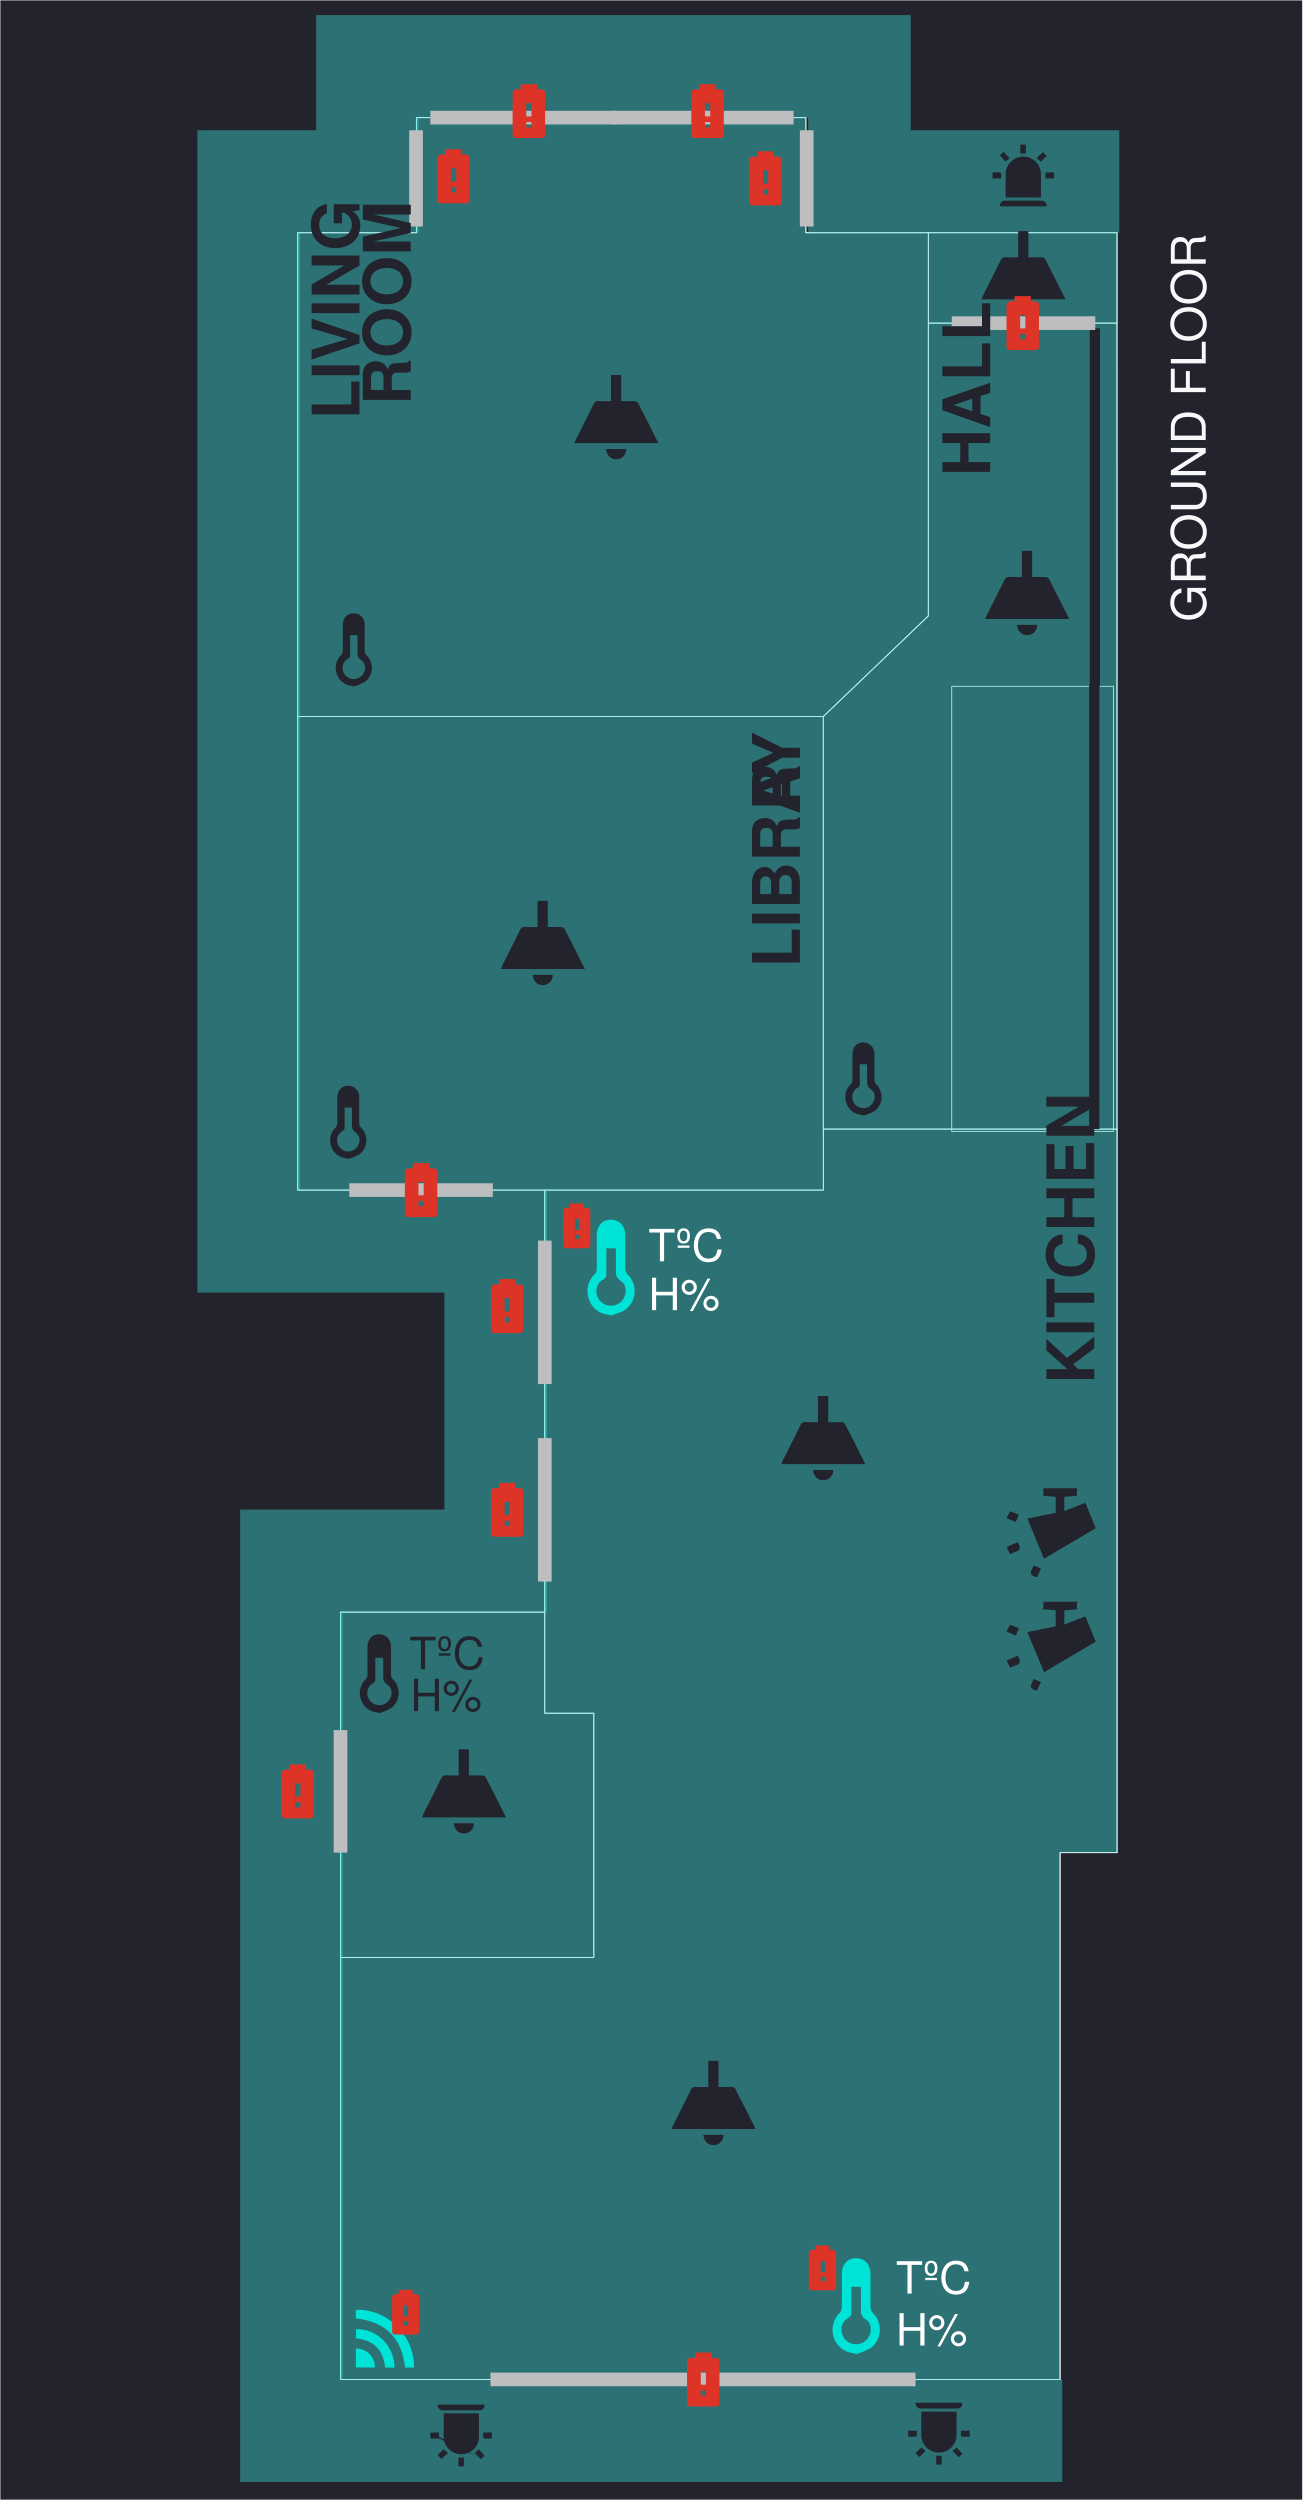
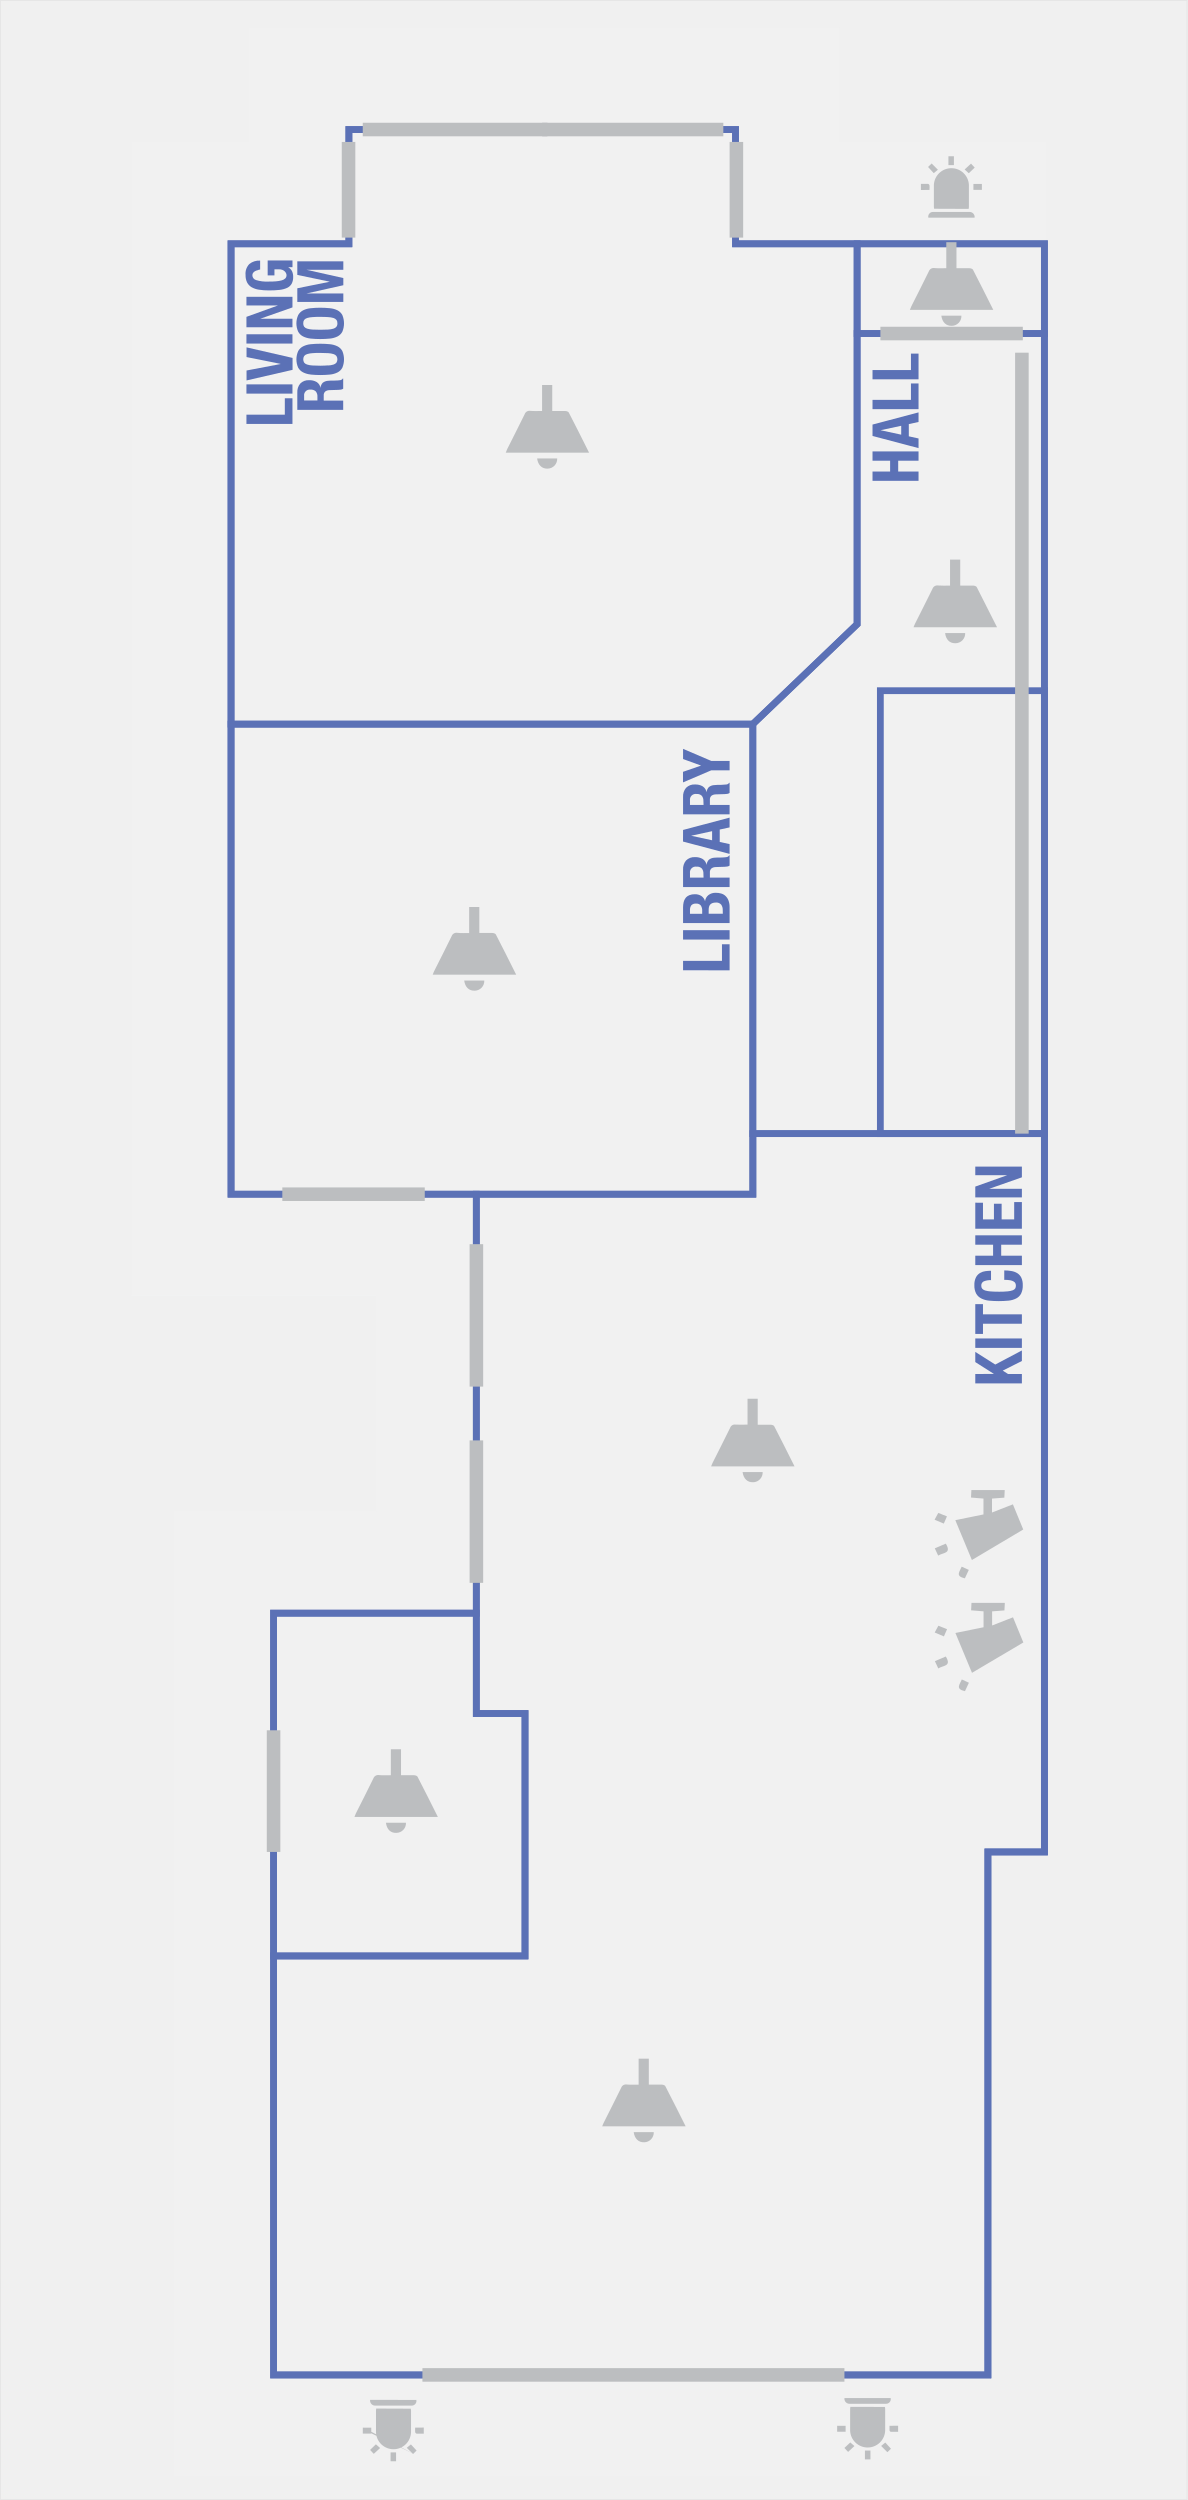
- <svg xmlns="http://www.w3.org/2000/svg" viewBox="0 0 381.25 731.77">
+ <svg xmlns="http://www.w3.org/2000/svg" viewBox="0 0 350.11 737.12">
  <defs>
-     <style>.cls-1,.cls-11,.cls-9{fill:#22232d;}.cls-10,.cls-2,.cls-3,.cls-7{fill:none;stroke-miterlimit:10;}.cls-2,.cls-7{stroke:#22232d;}.cls-2,.cls-3{stroke-width:0.25px;}.cls-2{opacity:0.06;}.cls-3{stroke:#f7f8fa;}.cls-13,.cls-4{fill:#f7f8fa;}.cls-4{opacity:0.14;}.cls-5,.cls-6{fill:#00e4d7;}.cls-5{opacity:0.3;}.cls-7{stroke-width:3px;}.cls-8,.cls-9{font-size:13px;}.cls-8{fill:#fff;}.cls-13,.cls-8,.cls-9{font-family:Helvetica;}.cls-10{stroke:#bcbec0;stroke-width:4px;}.cls-11{font-size:19.24px;font-family:HelveticaNeue-CondensedBold, Helvetica Neue;font-weight:700;}.cls-12{letter-spacing:-0.02em;}.cls-13{font-size:14px;}.cls-14{fill:#de3428;}</style>
+     <style>
+       .cls-1, .cls-2, .cls-6 {
+         fill: none;
+       }
+ 
+       .cls-1 {
+         stroke: #22232d;
+         stroke-width: 0.25px;
+         opacity: 0.06;
+       }
+ 
+       .cls-1, .cls-2, .cls-3, .cls-6 {
+         stroke-miterlimit: 10;
+       }
+ 
+       .cls-2, .cls-3 {
+         stroke: #5b71b6;
+         stroke-width: 2px;
+       }
+ 
+       .cls-3, .cls-4 {
+         fill: #f7f8fa;
+         opacity: 0.14;
+       }
+ 
+       .cls-5 {
+         fill: #bcbec0;
+       }
+ 
+       .cls-6 {
+         stroke: #bcbec0;
+         stroke-width: 4px;
+       }
+ 
+       .cls-7 {
+         fill: #5b71b6;
+       }
+     </style>
  </defs>
  <g id="Background">
-     <rect class="cls-1" x="0.13" y="0.13" width="381" height="731.52" />
-     <rect class="cls-2" x="0.13" y="0.13" width="381" height="731.52" />
+     <rect class="cls-1" x="0.13" y="0.13" width="349.86" height="736.87" />
  </g>
  <g id="house-outline">
-     <path id="house_border" class="cls-3" d="M99.54,696.36V471.75h59.78V348.22H87V68h34.75V34.3h114V68h91.06V542.15H310.16V696.36Z" transform="translate(0.13 0.13)" />
-     <path id="house_fill" class="cls-4" d="M99.54,696.36V471.75h59.78V348.22H87V68h34.75V34.3h114V68h91.06V542.15H310.16V696.36Z" transform="translate(0.13 0.13)" />
-     <polygon id="outdoor_border" class="cls-4" points="266.56 38.12 266.56 4.42 92.56 4.42 92.56 38.12 57.8 38.12 57.8 378.34 130.09 378.34 130.09 441.88 70.31 441.88 70.31 726.48 310.93 726.48 310.93 696.48 100.31 696.48 100.31 471.88 160.09 471.88 160.09 348.34 87.8 348.34 87.8 68.12 122.56 68.12 122.56 34.42 236.56 34.42 236.56 68.12 327.62 68.12 327.62 68.12 327.62 38.12 266.56 38.12" />
-     <path id="library_border" class="cls-3" d="M87,209.62H240.86v138.6H87Z" transform="translate(0.13 0.13)" />
-     <path id="hallway_border" class="cls-3" d="M326.84,330.36h-86V209.62l30.76-29.46V94.45h55.22Z" transform="translate(0.13 0.13)" />
-     <path id="kitchen_border" class="cls-3" d="M159.32,501.34V348.22h81.54V330.36h86V542.15H310.16V696.36H99.54V572.82h74.14V501.34Z" transform="translate(0.13 0.13)" />
-     <path id="downstairs_bathroom_border" class="cls-3" d="M99.54,471.75h59.78v29.59h14.36v71.48H99.54Z" transform="translate(0.13 0.13)" />
-     <path id="living_room_border" class="cls-3" d="M217,209.62H87V68h34.75V34.3h114V68h35.84V180.16l-30.76,29.46H217" transform="translate(0.13 0.13)" />
-     <rect id="front_door_border" class="cls-3" x="271.74" y="68.12" width="55.22" height="26.46" />
-     <rect id="stair_border" class="cls-3" x="278.58" y="200.89" width="47.32" height="130.28" />
-   </g>
-   <g id="motion_fill">
-     <path id="binary_sensor.living_room_motion_fill" class="cls-5" d="M217,209.62H87V68h34.75V34.3h114V68h35.84V180.16l-30.76,29.46H217" transform="translate(0.13 0.13)" />
-     <path id="binary_sensor.library_motion_fill" class="cls-5" d="M87,209.62H240.86v138.6H87Z" transform="translate(0.13 0.13)" />
-     <path id="binary_sensor.hallway_motion_fill" class="cls-5" d="M326.84,330.36h-86V209.62l30.76-29.46V94.45h55.22Z" transform="translate(0.13 0.13)" />
-     <path id="binary_sensor.kitchen_motion_fill" class="cls-5" d="M159.32,501.34V348.22h81.54V330.36h86V542.15H310.16V696.36H99.54V572.82h74.14V501.34Z" transform="translate(0.13 0.13)" />
-     <path id="binary_sensor.downstairs_bathroom_motion_fill" class="cls-5" d="M99.54,471.75h59.78v29.59h14.36v71.48H99.54Z" transform="translate(0.13 0.13)" />
-     <polyline id="binary_sensor.outdoor_back_motion_fill" class="cls-5" points="70.31 726.48 310.93 726.48 310.93 696.48 100.31 696.48 70.31 726.48" />
-     <polyline id="binary_sensor.outdoor_side_motion_fill" class="cls-5" points="57.8 38.12 57.8 38.12 57.8 38.12 57.8 38.12 57.8 378.34 130.09 378.34 130.09 441.88 70.31 441.88 70.31 726.48 70.31 726.48 100.31 696.48 100.31 696.48 100.31 471.88 160.09 471.88 160.09 348.34 87.8 348.34 87.8 68.12 57.8 38.12" />
-     <path id="binary_sensor.outdoor_front_motion_fill" class="cls-5" d="M326.84,94.45H271.62V68h55.22ZM87.68,68h34.75V34.3h114V68h91.06V38H266.43V4.3h-174V38H57.68Z" transform="translate(0.13 0.13)" />
+     <path id="house_border" class="cls-2" d="M99.54,735.83V511.22h59.78V387.69H87V107.46h34.75V73.77h114v33.69h91.06V581.62H310.16V735.83Z" transform="translate(-18.88 -35.58)" />
+     <path id="house_fill" class="cls-3" d="M99.54,735.83V511.22h59.78V387.69H87V107.46h34.75V73.77h114v33.69h91.06V581.62H310.16V735.83Z" transform="translate(-18.88 -35.58)" />
+     <polygon id="outdoor_border" class="cls-4" points="247.55 41.88 247.55 8.19 73.55 8.19 73.55 41.88 38.79 41.88 38.79 382.1 111.08 382.1 111.08 445.64 51.3 445.64 51.3 730.25 291.92 730.25 291.92 700.24 81.3 700.24 81.3 475.64 141.08 475.64 141.08 352.1 68.79 352.1 68.79 71.88 103.55 71.88 103.55 38.19 217.55 38.19 217.55 71.88 308.61 71.88 308.61 71.88 308.61 41.88 247.55 41.88" />
+     <path id="library_border" class="cls-2" d="M87,249.09H240.86v138.6H87Z" transform="translate(-18.88 -35.58)" />
+     <path id="hallway_border" class="cls-2" d="M326.84,369.83h-86V249.09l30.76-29.46V133.92h55.22Z" transform="translate(-18.88 -35.58)" />
+     <path id="kitchen_border" class="cls-2" d="M159.32,540.81V387.69h81.54V369.83h86V581.62H310.16V735.83H99.54V612.29h74.14V540.81Z" transform="translate(-18.88 -35.58)" />
+     <path id="downstairs_bathroom_border" class="cls-2" d="M99.54,511.22h59.78v29.59h14.36v71.48H99.54Z" transform="translate(-18.88 -35.58)" />
+     <path id="living_room_border" class="cls-2" d="M217,249.09H87V107.46h34.75V73.77h114v33.69h35.84V219.63l-30.76,29.46H217" transform="translate(-18.88 -35.58)" />
+     <rect id="front_door_border" class="cls-2" x="252.73" y="71.88" width="55.22" height="26.46" />
+     <rect id="stair_border" class="cls-2" x="259.57" y="203.65" width="48.39" height="130.6" />
  </g>
  <g id="icons">
-     <path id="light.shelly_shsw_1_c4ef56" class="cls-1" d="M269.61,705.76a4.51,4.51,0,0,0-.07.53c0,2.17,0,4.35,0,6.52a5.17,5.17,0,0,0,10.33,0c0-2.18,0-4.35,0-6.53a3,3,0,0,0-.07-.49Zm-1.75-2.59a1.49,1.49,0,0,0,1.49,1.69c2,0,4.1,0,6.15,0,1.53,0,3.06,0,4.59,0a1.39,1.39,0,0,0,1.41-1.69Zm13.29,8.18a12,12,0,0,0,0,1.36c0,.16.25.42.4.42.7,0,1.41,0,2.14,0v-1.8Zm-12.94,1.76v-1.75h-2.5v1.75Zm13.37,5-1.67-1.82-1.23,1,1.85,1.85Zm-12-1.85-1.73,1.62,1.09,1.17,1.87-1.73Zm5.95,5V718.7H273.9v2.61Zm-145.72-15a3.21,3.21,0,0,0-.07.53c0,2.18,0,4.35,0,6.53a5.17,5.17,0,0,0,10.33,0c0-2.17,0-4.35,0-6.52a3.16,3.16,0,0,0-.07-.5ZM128,703.71a1.49,1.49,0,0,0,1.48,1.69c2.06,0,4.11,0,6.16,0,1.53,0,3.06,0,4.58,0a1.39,1.39,0,0,0,1.42-1.68Zm13.29,8.18a9.92,9.92,0,0,0,0,1.35.6.6,0,0,0,.4.43c.7,0,1.41,0,2.14,0v-1.8Zm-12.94,1.76V711.9h-2.5v1.75Zm13.36,5-1.67-1.81-1.22,1,1.85,1.84Zm-12-1.84L128,718.46l1.08,1.17L131,717.9Zm5.95,5v-2.61h-1.62v2.61Zm-9.8-10,2.5,1.75,12.32,6" transform="translate(0.13 0.13)" />
-     <path id="light.shelly_shsw_1_b8eff2" class="cls-1" d="M304.49,57.7a4.51,4.51,0,0,0,.07-.53c0-2.18,0-4.35,0-6.53a5.17,5.17,0,0,0-10.33,0c0,2.17,0,4.35,0,6.52a5,5,0,0,0,.07.5Zm1.75,2.59a1.49,1.49,0,0,0-1.49-1.69c-2.05,0-4.1,0-6.16,0-1.53,0-3,0-4.58,0a1.38,1.38,0,0,0-1.41,1.69Zm-13.3-8.19a9.92,9.92,0,0,0,0-1.35.63.63,0,0,0-.39-.43c-.71,0-1.42,0-2.14,0v1.8Zm12.95-1.76V52.1h2.5V50.34Zm-13.37-5,1.67,1.82,1.23-1-1.85-1.85Zm12,1.85,1.73-1.62-1.09-1.18-1.88,1.73Zm-6-5v2.6h1.62v-2.6Z" transform="translate(0.13 0.13)" />
-     <path id="sensor.day_room_motion" class="cls-6" d="M121.06,692.89h-2.61c-.92-8.62-5.68-13.42-14.44-14.41V676C112.2,675.47,121.1,682.51,121.06,692.89Zm-17-11.25v2.67c5.22.54,8,3.43,8.55,8.57h2.74C115.29,685.9,109.42,681.34,104.09,681.64Zm5.57,11.21a5.51,5.51,0,0,0-5.59-5.55v5.55Z" transform="translate(0.13 0.13)" />
-     <path id="light.shelly_shdm_1_f3a24c" class="cls-1" d="M178.71,117.29v-7.66h3v7.66c1.33,0,2.56,0,3.79,0,.37,0,.93.17,1.07.43,2,3.89,4,7.81,6,11.86H168a11.17,11.17,0,0,1,.43-1.06c1.71-3.42,3.46-6.82,5.14-10.27a1.51,1.51,0,0,1,1.68-1C176.33,117.35,177.45,117.29,178.71,117.29Zm1.63,17a2.88,2.88,0,0,0,2.83-3h-5.92C177.51,133.24,178.67,134.35,180.34,134.29Z" transform="translate(0.13 0.13)" />
-     <path id="light.shelly_shdm_1_f3ebd2" class="cls-1" d="M157.21,271.22v-7.66h3v7.66c1.33,0,2.56,0,3.79,0,.37,0,.93.16,1.07.43,2,3.89,4,7.81,6,11.86h-24.6c.15-.37.26-.73.43-1.06,1.72-3.42,3.46-6.83,5.14-10.27a1.51,1.51,0,0,1,1.68-1C154.83,271.28,156,271.22,157.21,271.22Zm1.63,17a2.87,2.87,0,0,0,2.83-3h-5.92C156,287.17,157.17,288.28,158.84,288.21Z" transform="translate(0.13 0.13)" />
-     <path id="light.shelly_shsw_1_c487ec" class="cls-1" d="M299,168.77v-7.66h3v7.66c1.33,0,2.56,0,3.79,0,.37,0,.93.17,1.07.43,2,3.9,3.95,7.82,6,11.86H288.23c.15-.36.27-.72.44-1.05,1.71-3.42,3.46-6.83,5.14-10.27a1.51,1.51,0,0,1,1.68-1C296.59,168.83,297.71,168.77,299,168.77Zm1.63,17a2.87,2.87,0,0,0,2.83-3h-5.92C297.77,184.72,298.93,185.83,300.6,185.77Z" transform="translate(0.13 0.13)" />
-     <path id="light.shelly_shdm_1_f3e93b" class="cls-1" d="M239.29,416.15v-7.66h3v7.66c1.33,0,2.57,0,3.8,0,.37,0,.93.16,1.06.43,2,3.89,4,7.81,6,11.85H228.55c.15-.36.27-.72.44-1.05,1.71-3.42,3.46-6.83,5.14-10.27a1.48,1.48,0,0,1,1.67-1C236.91,416.21,238,416.15,239.29,416.15Zm1.62,17a2.87,2.87,0,0,0,2.84-3h-5.92C238.09,432.09,239.25,433.21,240.91,433.14Z" transform="translate(0.13 0.13)" />
-     <path id="light.shelly_shdm_1_f3e936" class="cls-1" d="M207.18,610.76V603.1h3v7.66c1.34,0,2.57,0,3.8,0,.37,0,.93.16,1.06.43,2,3.89,4,7.81,6,11.86H196.44c.15-.37.27-.73.44-1.06,1.71-3.42,3.46-6.83,5.14-10.27a1.5,1.5,0,0,1,1.67-1C204.8,610.82,205.92,610.76,207.18,610.76Zm1.63,17a2.87,2.87,0,0,0,2.83-3h-5.92C206,626.71,207.14,627.82,208.81,627.75Z" transform="translate(0.13 0.13)" />
-     <path id="light.shelly_shsw_1_ba680b" class="cls-1" d="M134.12,519.55v-7.66h3v7.66c1.33,0,2.56,0,3.79,0,.37,0,.93.16,1.07.43,2,3.89,4,7.81,6,11.86H123.39c.15-.37.27-.73.43-1.06,1.72-3.42,3.47-6.83,5.14-10.27a1.51,1.51,0,0,1,1.68-1C131.74,519.61,132.86,519.55,134.12,519.55Zm1.63,17a2.86,2.86,0,0,0,2.83-3h-5.91C132.92,535.5,134.08,536.61,135.75,536.54Z" transform="translate(0.13 0.13)" />
-     <path id="light.shelly_shsw_1_c4f29c" class="cls-1" d="M297.89,75.19V67.53h3v7.66c1.33,0,2.57,0,3.8,0,.37,0,.93.17,1.06.43,2,3.89,4,7.81,6,11.86H287.15c.15-.37.27-.72.44-1.06,1.71-3.42,3.46-6.82,5.14-10.27a1.5,1.5,0,0,1,1.67-1C295.51,75.25,296.63,75.19,297.89,75.19Zm1.62,17a2.88,2.88,0,0,0,2.84-3h-5.92C296.69,91.14,297.85,92.25,299.51,92.18Z" transform="translate(0.13 0.13)" />
-     <path id="light.kitchen_cupboard_light" class="cls-1" d="M311.4,471.22l3.64-.28.11-2.22h-9.83l-.11,2.19,3.67.3v4.69l-8.3,1.69,4.89,11.75,15.14-8.95L317.56,473l-6.16,2.41Zm-13.65,13.3-3.22,1.37,1,2.15C296.91,487.1,299.56,487.53,297.75,484.52Zm-2.19-9.08-1.09,2,2.72,1.15.93-2.13Zm9,16.81-1.16,2.49c-2.95-.65-1.5-2-.94-3.46M311.4,438l3.64-.27.11-2.23h-9.83l-.11,2.2,3.67.3v4.68l-8.3,1.69,4.89,11.75,15.14-8.95-3.05-7.42-6.16,2.41Zm-13.65,13.3-3.22,1.37,1,2.15C296.91,453.83,299.56,454.27,297.75,451.25Zm-2.19-9.07-1.09,2,2.72,1.15.93-2.13Zm9,16.8-1.16,2.49c-2.95-.64-1.5-2-.94-3.45" transform="translate(0.13 0.13)" />
-     <line id="sensor_stair_led_strip_mid" data-name="sensor,stair_led_strip_mid" class="cls-7" x1="320.48" y1="96.1" x2="320.48" y2="200.89" />
-     <line id="sensor.stair_led_strip_mid" class="cls-7" x1="320.3" y1="200.43" x2="320.3" y2="330.49" />
-   </g>
-   <g id="temp">
-     <path id="sensor.living_room_therm" class="cls-1" d="M103.62,200.77h-.36a3,3,0,0,0-.5-.17,5,5,0,0,1-4.32-3.48,5.18,5.18,0,0,1,1.33-5.56,1.77,1.77,0,0,0,.45-1.06c0-2.53,0-5.06,0-7.59s1.73-3.91,4-3.43a3.23,3.23,0,0,1,2.41,3.43c0,2.5,0,5,0,7.5a1.89,1.89,0,0,0,.51,1.21,5.19,5.19,0,0,1-.36,7.78A14.84,14.84,0,0,1,103.62,200.77Zm-1.26-15c0,2,0,3.86,0,5.74a1.07,1.07,0,0,1-.6,1.14,3.06,3.06,0,0,0-1.5,3.51,3.26,3.26,0,0,0,6.12.61,2.84,2.84,0,0,0-.78-3.7c-1.17-.72-1.11-1.63-1.09-2.69,0-1.28,0-2.57,0-3.85,0-.25,0-.51,0-.76Z" transform="translate(0.13 0.13)" />
-     <path id="sensor.library_therm" class="cls-1" d="M102,339.05h-.36a2.91,2.91,0,0,0-.5-.16,5,5,0,0,1-4.32-3.48,5.18,5.18,0,0,1,1.33-5.56,1.8,1.8,0,0,0,.45-1.07c0-2.53,0-5.06,0-7.59s1.73-3.91,4-3.42a3.23,3.23,0,0,1,2.41,3.42c0,2.5,0,5,0,7.5a1.89,1.89,0,0,0,.51,1.21,5.19,5.19,0,0,1-.36,7.78A13.91,13.91,0,0,1,102,339.05Zm-1.26-15c0,2,0,3.86,0,5.74a1.1,1.1,0,0,1-.6,1.14,3.05,3.05,0,0,0-1.5,3.5,3.26,3.26,0,0,0,6.12.61,2.83,2.83,0,0,0-.78-3.69c-1.18-.73-1.11-1.64-1.09-2.7,0-1.28,0-2.56,0-3.84,0-.26,0-.51,0-.76Z" transform="translate(0.13 0.13)" />
-     <path id="sensor.day_room_therm" class="cls-6" d="M250.74,688.86h-.46a4.2,4.2,0,0,0-.66-.21,6.52,6.52,0,0,1-5.66-4.56,6.83,6.83,0,0,1,1.74-7.29,2.35,2.35,0,0,0,.59-1.39c.05-3.31,0-6.63,0-9.94s2.27-5.12,5.23-4.49c1.9.41,3.13,2.12,3.15,4.49,0,3.27,0,6.55,0,9.82a2.6,2.6,0,0,0,.68,1.59,6.81,6.81,0,0,1-.47,10.19A19,19,0,0,1,250.74,688.86Zm-1.65-19.64c0,2.6,0,5.06,0,7.52a1.44,1.44,0,0,1-.79,1.49,4,4,0,0,0-2,4.59,4.27,4.27,0,0,0,8,.81c.8-1.75.59-3.84-1-4.84s-1.45-2.15-1.43-3.53c0-1.68,0-3.36,0-5,0-.34,0-.67-.06-1Z" transform="translate(0.13 0.13)" />
-     <text id="sensor.day_room_temperature" class="cls-8" transform="translate(262.23 671.35)">TºC</text>
-     <text id="sensor.day_room_humidity" class="cls-8" transform="translate(262.23 686.55)">H%</text>
-     <text id="sensor.downstairs_bathroom_temperature" class="cls-9" transform="translate(119.82 488.56)">TºC</text>
-     <text id="sensor.downstairs_bathroom_humidity" class="cls-9" transform="translate(120.11 500.87)">H%</text>
-     <path id="sensor.downstairs_bathroom_therm" class="cls-1" d="M111.1,501.26h-.39a2.72,2.72,0,0,0-.53-.17,5.34,5.34,0,0,1-4.65-3.75,5.57,5.57,0,0,1,1.42-6,1.92,1.92,0,0,0,.49-1.15c0-2.72,0-5.44,0-8.16s1.86-4.21,4.29-3.69c1.56.33,2.57,1.74,2.59,3.69,0,2.69,0,5.38,0,8.07a2.06,2.06,0,0,0,.55,1.3,5.6,5.6,0,0,1-.39,8.37A15.37,15.37,0,0,1,111.1,501.26Zm-1.36-16.13c0,2.14,0,4.16,0,6.17a1.17,1.17,0,0,1-.64,1.23,3.3,3.3,0,0,0-1.62,3.77,3.51,3.51,0,0,0,6.59.66,3,3,0,0,0-.84-4c-1.27-.79-1.2-1.77-1.18-2.9,0-1.38,0-2.76,0-4.14,0-.28,0-.55-.06-.82Z" transform="translate(0.13 0.13)" />
-     <path id="sensor.hallway_therm" class="cls-1" d="M252.79,326.37h-.36a2.91,2.91,0,0,0-.5-.16,5,5,0,0,1-4.32-3.48,5.18,5.18,0,0,1,1.33-5.56,1.8,1.8,0,0,0,.45-1.07c0-2.53,0-5.06,0-7.59s1.73-3.91,4-3.42a3.23,3.23,0,0,1,2.41,3.42c0,2.5,0,5,0,7.5a1.94,1.94,0,0,0,.51,1.21A5.19,5.19,0,0,1,256,325,13.91,13.91,0,0,1,252.79,326.37Zm-1.26-15c0,2,0,3.86,0,5.74a1.08,1.08,0,0,1-.6,1.14,3.05,3.05,0,0,0-1.5,3.5,3.26,3.26,0,0,0,6.12.62,2.84,2.84,0,0,0-.78-3.7c-1.17-.73-1.11-1.64-1.09-2.7,0-1.28,0-2.56,0-3.84,0-.26,0-.51-.05-.76Z" transform="translate(0.13 0.13)" />
-     <path id="sensor.kitchen_therm" class="cls-6" d="M179,384.88h-.47a4.09,4.09,0,0,0-.65-.21,6.49,6.49,0,0,1-5.66-4.56,6.79,6.79,0,0,1,1.73-7.28,2.24,2.24,0,0,0,.59-1.4c.05-3.31,0-6.62,0-9.94s2.26-5.12,5.22-4.48c1.9.4,3.14,2.12,3.15,4.48,0,3.28,0,6.55,0,9.83a2.47,2.47,0,0,0,.68,1.58,6.81,6.81,0,0,1-.48,10.19C182,384,180.4,384.3,179,384.88Zm-1.65-19.63c0,2.6,0,5.06,0,7.51a1.41,1.41,0,0,1-.78,1.49,4,4,0,0,0-2,4.6,4.28,4.28,0,0,0,8,.8c.8-1.75.58-3.84-1-4.84s-1.45-2.15-1.42-3.53c0-1.68,0-3.36,0-5,0-.33,0-.67-.07-1Z" transform="translate(0.13 0.13)" />
-     <text id="sensor.kitchen_temperature" class="cls-8" transform="translate(189.78 369.18)">TºC</text>
-     <text id="sensor.kitchen_humidity" class="cls-8" transform="translate(189.77 383.49)">H%</text>
+     <path id="light.shelly_shsw_1_c4ef56" class="cls-5" d="M269.61,745.23a4.51,4.51,0,0,0-.07.53c0,2.17,0,4.35,0,6.52a5.17,5.17,0,0,0,10.33,0c0-2.18,0-4.35,0-6.53a3,3,0,0,0-.07-.49Zm-1.75-2.59a1.49,1.49,0,0,0,1.49,1.69c2,0,4.1,0,6.15,0,1.53,0,3.06,0,4.59,0a1.39,1.39,0,0,0,1.41-1.69Zm13.29,8.18a12,12,0,0,0,0,1.36c0,.16.25.42.4.42.7,0,1.41,0,2.14,0v-1.8Zm-12.94,1.76v-1.75h-2.5v1.75Zm13.37,5-1.67-1.82-1.23,1,1.85,1.85Zm-12-1.85-1.73,1.62,1.09,1.17,1.87-1.73Zm5.95,5v-2.61H273.9v2.61Zm-145.72-15a3.21,3.21,0,0,0-.07.53c0,2.18,0,4.35,0,6.53a5.17,5.17,0,0,0,10.33,0c0-2.17,0-4.35,0-6.52a3.16,3.16,0,0,0-.07-.5ZM128,743.18a1.49,1.49,0,0,0,1.48,1.69c2.06,0,4.11,0,6.16,0,1.53,0,3.06,0,4.58,0a1.39,1.39,0,0,0,1.42-1.68Zm13.29,8.18a9.92,9.92,0,0,0,0,1.35.6.6,0,0,0,.4.43c.7,0,1.41,0,2.14,0v-1.8Zm-12.94,1.76v-1.75h-2.5v1.75Zm13.36,5-1.67-1.81-1.22,1,1.85,1.84Zm-12-1.84L128,757.93l1.08,1.17,1.88-1.73Zm5.95,5v-2.61h-1.62v2.61Zm-9.8-10,2.5,1.75,12.32,6" transform="translate(-18.88 -35.58)" />
+     <path id="light.shelly_shsw_1_b8eff2" class="cls-5" d="M304.49,97.17a4.51,4.51,0,0,0,.07-.53c0-2.18,0-4.35,0-6.53a5.17,5.17,0,0,0-10.33,0c0,2.17,0,4.35,0,6.52a5,5,0,0,0,.07.5Zm1.75,2.59a1.49,1.49,0,0,0-1.49-1.69c-2.05,0-4.1,0-6.16,0-1.53,0-3,0-4.58,0a1.38,1.38,0,0,0-1.41,1.69Zm-13.3-8.18a10,10,0,0,0,0-1.36.63.63,0,0,0-.39-.43c-.71,0-1.42,0-2.14,0v1.81Zm12.95-1.77v1.76h2.5V89.81Zm-13.37-5,1.67,1.82,1.23-1-1.85-1.85Zm12,1.85L306.27,85l-1.09-1.18-1.88,1.73Zm-6-5v2.6h1.62v-2.6Z" transform="translate(-18.88 -35.58)" />
+     <path id="light.shelly_shdm_1_f3a24c" class="cls-5" d="M178.71,156.76V149.1h3v7.66c1.33,0,2.56,0,3.79,0,.37,0,.93.17,1.07.43,2,3.89,4,7.81,6,11.86H168a11.17,11.17,0,0,1,.43-1.06c1.71-3.42,3.46-6.82,5.14-10.27a1.51,1.51,0,0,1,1.68-1C176.33,156.82,177.45,156.76,178.71,156.76Zm1.63,17a2.88,2.88,0,0,0,2.83-3h-5.92C177.51,172.71,178.67,173.82,180.34,173.76Z" transform="translate(-18.88 -35.58)" />
+     <path id="light.shelly_shdm_1_f3ebd2" class="cls-5" d="M157.21,310.69V303h3v7.66c1.33,0,2.56,0,3.79,0,.37,0,.93.16,1.07.43,2,3.89,4,7.81,6,11.86h-24.6c.15-.37.26-.73.43-1.06,1.72-3.42,3.46-6.83,5.14-10.27a1.51,1.51,0,0,1,1.68-1C154.83,310.75,156,310.69,157.21,310.69Zm1.63,17a2.87,2.87,0,0,0,2.83-3h-5.92C156,326.64,157.17,327.75,158.84,327.68Z" transform="translate(-18.88 -35.58)" />
+     <path id="light.shelly_shsw_1_c487ec" class="cls-5" d="M299,208.24v-7.66h3v7.66c1.33,0,2.56,0,3.79,0,.37,0,.93.17,1.07.43,2,3.9,3.95,7.82,6,11.86H288.23c.15-.36.27-.72.44-1.05,1.71-3.42,3.46-6.83,5.14-10.27a1.51,1.51,0,0,1,1.68-1C296.59,208.3,297.71,208.24,299,208.24Zm1.63,17a2.87,2.87,0,0,0,2.83-3h-5.92C297.77,224.19,298.93,225.3,300.6,225.24Z" transform="translate(-18.88 -35.58)" />
+     <path id="light.shelly_shdm_1_f3e93b" class="cls-5" d="M239.29,455.62V448h3v7.66c1.33,0,2.57,0,3.8,0,.37,0,.93.16,1.06.43,2,3.89,4,7.81,6,11.85H228.55c.15-.36.27-.72.44-1.05,1.71-3.42,3.46-6.83,5.14-10.27a1.48,1.48,0,0,1,1.67-1C236.91,455.68,238,455.62,239.29,455.62Zm1.62,17a2.87,2.87,0,0,0,2.84-3h-5.92C238.09,471.56,239.25,472.68,240.91,472.61Z" transform="translate(-18.88 -35.58)" />
+     <path id="light.shelly_shdm_1_f3e936" class="cls-5" d="M207.18,650.23v-7.66h3v7.66c1.34,0,2.57,0,3.8,0,.37,0,.93.16,1.06.43,2,3.89,4,7.81,6,11.86H196.44c.15-.37.27-.73.44-1.06,1.71-3.42,3.46-6.83,5.14-10.27a1.5,1.5,0,0,1,1.67-1C204.8,650.29,205.92,650.23,207.18,650.23Zm1.63,17a2.87,2.87,0,0,0,2.83-3h-5.92C206,666.18,207.14,667.29,208.81,667.22Z" transform="translate(-18.88 -35.58)" />
+     <path id="light.shelly_shsw_1_ba680b" class="cls-5" d="M134.12,559v-7.66h3V559c1.33,0,2.56,0,3.79,0,.37,0,.93.16,1.07.43,2,3.89,4,7.81,6,11.86H123.39c.15-.37.27-.73.43-1.06,1.72-3.42,3.47-6.83,5.14-10.27a1.51,1.51,0,0,1,1.68-1C131.74,559.08,132.86,559,134.12,559Zm1.63,17a2.86,2.86,0,0,0,2.83-3h-5.91C132.92,575,134.08,576.08,135.75,576Z" transform="translate(-18.88 -35.58)" />
+     <path id="light.shelly_shsw_1_c4f29c" class="cls-5" d="M297.89,114.66V107h3v7.66c1.33,0,2.57,0,3.8,0,.37,0,.93.17,1.06.43,2,3.89,4,7.81,6,11.86H287.15c.15-.37.27-.72.44-1.06,1.71-3.42,3.46-6.82,5.14-10.27a1.5,1.5,0,0,1,1.67-1C295.51,114.72,296.63,114.66,297.89,114.66Zm1.62,17a2.88,2.88,0,0,0,2.84-3h-5.92C296.69,130.61,297.85,131.72,299.51,131.65Z" transform="translate(-18.88 -35.58)" />
+     <path id="light.kitchen_cupboard_light" class="cls-5" d="M311.4,510.69l3.64-.28.11-2.22h-9.83l-.11,2.19,3.67.3v4.69l-8.3,1.69,4.89,11.75,15.14-8.95-3.05-7.42-6.16,2.41ZM297.75,524l-3.22,1.37,1,2.15C296.91,526.57,299.56,527,297.75,524Zm-2.19-9.08-1.09,2,2.72,1.15.93-2.13Zm9,16.81-1.16,2.49c-2.95-.65-1.5-2-.94-3.46m8.91-53.33,3.64-.27.11-2.23h-9.83l-.11,2.2,3.67.3v4.68l-8.3,1.69,4.89,11.75,15.14-9-3.05-7.42-6.16,2.41Zm-13.65,13.3-3.22,1.37,1,2.15C296.91,493.3,299.56,493.74,297.75,490.72Zm-2.19-9.07-1.09,2,2.72,1.15.93-2.13Zm9,16.8-1.16,2.49c-2.95-.64-1.5-2-.94-3.45" transform="translate(-18.88 -35.58)" />
+     <line id="light.wled_light" class="cls-6" x1="301.3" y1="103.99" x2="301.3" y2="334.25" />
  </g>
  <g id="openings">
-     <path id="binary_sensor.living_room_window_2" class="cls-10" d="M125.84,34.3h54.44" transform="translate(0.13 0.13)" />
-     <path id="binary_sensor.living_room_window_3" class="cls-10" d="M178.73,34.3h53.42" transform="translate(0.13 0.13)" />
-     <path id="binary_sensor.living_room_window_1" class="cls-10" d="M121.65,66.17V38" transform="translate(0.13 0.13)" />
-     <path id="binary_sensor.living_room_window_4" class="cls-10" d="M236,66.17V38" transform="translate(0.13 0.13)" />
-     <path id="binary_sensor.library_door_1" class="cls-10" d="M144.12,348.22h-42" transform="translate(0.13 0.13)" />
-     <path id="binary_sensor.kitchen_window_1" class="cls-10" d="M159.34,363v42" transform="translate(0.13 0.13)" />
-     <path id="binary_sensor.kitchen_window_2" class="cls-10" d="M159.34,420.81v42" transform="translate(0.13 0.13)" />
-     <path id="binary_sensor.downstairs_bathroom_window_1" class="cls-10" d="M99.54,506.28v35.87" transform="translate(0.13 0.13)" />
-     <line id="binary_sensor.kitchen_door_1" class="cls-10" x1="143.56" y1="696.48" x2="267.98" y2="696.48" />
-     <path id="binary_sensor.hallway_door_1" class="cls-10" d="M278.46,94.45h42" transform="translate(0.13 0.13)" />
+     <path id="binary_sensor.living_room_window_2" class="cls-6" d="M125.84,73.77h54.44" transform="translate(-18.88 -35.58)" />
+     <path id="binary_sensor.living_room_window_3" class="cls-6" d="M178.73,73.77h53.42" transform="translate(-18.88 -35.58)" />
+     <path id="binary_sensor.living_room_window_1" class="cls-6" d="M121.65,105.64V77.43" transform="translate(-18.88 -35.58)" />
+     <path id="binary_sensor.living_room_window_4" class="cls-6" d="M236,105.64V77.43" transform="translate(-18.88 -35.58)" />
+     <path id="binary_sensor.library_door_1" class="cls-6" d="M144.12,387.69h-42" transform="translate(-18.88 -35.58)" />
+     <path id="binary_sensor.kitchen_window_1" class="cls-6" d="M159.34,402.42v42" transform="translate(-18.88 -35.58)" />
+     <path id="binary_sensor.kitchen_window_2" class="cls-6" d="M159.34,460.28v42" transform="translate(-18.88 -35.58)" />
+     <path id="binary_sensor.downstairs_bathroom_window_1" class="cls-6" d="M99.54,545.75v35.87" transform="translate(-18.88 -35.58)" />
+     <line id="binary_sensor.kitchen_door_1" class="cls-6" x1="124.55" y1="700.24" x2="248.98" y2="700.24" />
+     <path id="binary_sensor.hallway_door_1" class="cls-6" d="M278.46,133.92h42" transform="translate(-18.88 -35.58)" />
  </g>
  <g id="text">
-     <text class="cls-11" transform="translate(320.3 405.07) rotate(-90)">KITCHEN</text>
-     <text class="cls-11" transform="translate(234.14 283.27) rotate(-90)">LIBRA<tspan class="cls-12" x="45.97" y="0">R</tspan>
-       <tspan x="56.32" y="0">Y</tspan>
-     </text>
-     <text class="cls-11" transform="translate(105.23 122.81) rotate(-90)">LIVING<tspan x="4.23" y="15">ROOM</tspan>
-     </text>
-     <text class="cls-11" transform="translate(289.84 139.44) rotate(-90)">HALL</text>
-     <text class="cls-13" transform="translate(352.92 181.99) rotate(-90)">GROUND FLOOR</text>
-   </g>
-   <g id="sensor_battery_warnings">
-     <path id="binary_sensor.living_room_window_4_battery" class="cls-14" d="M226.34,44.16v1.53h1.13c.81,0,1.24.41,1.24,1.21,0,4,0,7.93,0,11.9A1,1,0,0,1,227.56,60q-3.6,0-7.2,0a1,1,0,0,1-1.15-1.15c0-4,0-7.93,0-11.9,0-.8.43-1.19,1.25-1.21h1.1V44.16Zm-1.61,5.54H223.2v3.89h1.53Zm0,7.09V55.25h-1.5v1.54Z" transform="translate(0.13 0.13)" />
-     <path id="binary_sensor.living_room_window_1_battery" class="cls-14" d="M135,43.57v1.52c.4,0,.76,0,1.13,0a1.12,1.12,0,0,1,1.25,1.22c0,4,0,7.93,0,11.89a1,1,0,0,1-1.15,1.16q-3.6,0-7.2,0a1,1,0,0,1-1.15-1.16q0-6,0-11.89c0-.8.43-1.2,1.25-1.22.35,0,.7,0,1.1,0V43.57Zm-1.6,5.54h-1.54V53h1.54Zm0,7.09V54.66h-1.5V56.2Z" transform="translate(0.13 0.13)" />
-     <path id="binary_sensor.living_room_window_2_battery" class="cls-14" d="M157.05,24.51V26h1.12c.82,0,1.25.41,1.25,1.21,0,4,0,7.93,0,11.89a1,1,0,0,1-1.15,1.16q-3.6,0-7.21,0a1,1,0,0,1-1.14-1.16c0-4,0-7.93,0-11.89A1.11,1.11,0,0,1,151.16,26h1.1V24.51Zm-1.61,5.54h-1.53v3.89h1.53Zm0,7.09V35.6h-1.5v1.54Z" transform="translate(0.13 0.13)" />
-     <path id="binary_sensor.hallway_door_1_battery" class="cls-14" d="M301.61,86.55v1.52h1.12c.82,0,1.25.41,1.25,1.21,0,4,0,7.93,0,11.89a1,1,0,0,1-1.15,1.16q-3.6,0-7.2,0a1,1,0,0,1-1.15-1.16c0-4,0-7.93,0-11.89,0-.8.43-1.19,1.25-1.21h1.1V86.55ZM300,92.09h-1.53V96H300Zm0,7.09V97.64h-1.49v1.54Z" transform="translate(0.13 0.13)" />
-     <path id="binary_sensor.library_door_1_battery" class="cls-14" d="M125.5,340.31v1.53h1.12c.82,0,1.25.41,1.25,1.21,0,4,0,7.93,0,11.9a1,1,0,0,1-1.15,1.16q-3.6,0-7.2,0a1,1,0,0,1-1.15-1.16c0-4,0-7.93,0-11.9,0-.8.43-1.19,1.25-1.21h1.1v-1.53Zm-1.61,5.55h-1.53v3.88h1.53Zm0,7.08V351.4h-1.49v1.54Z" transform="translate(0.13 0.13)" />
-     <path id="binary_sensor.kitchen_window_1_battery" class="cls-14" d="M150.7,374.27v1.53h1.12c.82,0,1.25.41,1.25,1.21,0,4,0,7.93,0,11.9a1,1,0,0,1-1.15,1.16h-7.2a1,1,0,0,1-1.15-1.16c0-4,0-7.93,0-11.9,0-.8.43-1.19,1.25-1.21h1.1v-1.53Zm-1.61,5.54h-1.53v3.89h1.53Zm0,7.09v-1.54h-1.49v1.54Z" transform="translate(0.13 0.13)" />
-     <path id="binary_sensor.kitchen_window_2_battery" class="cls-14" d="M150.7,433.91v1.53h1.12c.82,0,1.25.41,1.25,1.21,0,4,0,7.93,0,11.9a1,1,0,0,1-1.15,1.15q-3.6,0-7.2,0a1,1,0,0,1-1.15-1.16c0-4,0-7.93,0-11.89,0-.8.43-1.19,1.25-1.21h1.1v-1.53Zm-1.61,5.54h-1.53v3.89h1.53Zm0,7.09V445h-1.49v1.54Z" transform="translate(0.13 0.13)" />
-     <path id="binary_sensor.downstairs_bathroom_window_1_battery" class="cls-14" d="M89.4,516.31v1.53h1.13c.82,0,1.25.41,1.25,1.21,0,4,0,7.93,0,11.9a1,1,0,0,1-1.15,1.16q-3.6,0-7.21,0A1,1,0,0,1,82.27,531c0-4,0-7.93,0-11.9a1.11,1.11,0,0,1,1.25-1.21h1.1v-1.53Zm-1.6,5.55H86.26v3.88H87.8Zm0,7.08V527.4h-1.5v1.54Z" transform="translate(0.13 0.13)" />
-     <path id="binary_sensor.kitchen_door_1_battery" class="cls-14" d="M208.1,688.46V690h1.13a1.11,1.11,0,0,1,1.24,1.22c0,4,0,7.93,0,11.89a1,1,0,0,1-1.15,1.16q-3.6,0-7.2,0a1,1,0,0,1-1.15-1.16c0-4,0-7.93,0-11.9,0-.79.43-1.19,1.25-1.21h1.1v-1.52ZM206.49,694H205v3.89h1.53Zm0,7.09v-1.54H205v1.54Z" transform="translate(0.13 0.13)" />
-     <path id="binary_sensor.living_room_window_3_battery" class="cls-14" d="M209.36,24.51V26h1.12c.82,0,1.25.41,1.25,1.21,0,4,0,7.93,0,11.89a1,1,0,0,1-1.15,1.16q-3.6,0-7.2,0a1,1,0,0,1-1.15-1.16c0-4,0-7.93,0-11.89,0-.8.43-1.19,1.24-1.21h1.1V24.51Zm-1.61,5.54h-1.53v3.89h1.53Zm0,7.09V35.6h-1.5v1.54Z" transform="translate(0.13 0.13)" />
-     <path id="binary_sensor.kitchen_temp_battery" class="cls-14" d="M170.74,352.13v1.26h.93c.67,0,1,.34,1,1q0,4.94,0,9.85a.86.86,0,0,1-.95,1h-6a.86.86,0,0,1-.95-1q0-4.92,0-9.85c0-.66.36-1,1-1h.91v-1.26Zm-1.33,4.58h-1.27v3.22h1.27Zm0,5.87V361.3h-1.23v1.28Z" transform="translate(0.13 0.13)" />
-     <path id="binary_sensor.day_room_temp_battery" class="cls-14" d="M242.69,657.14v1.27h.93c.67,0,1,.34,1,1q0,4.92,0,9.84a.86.86,0,0,1-1,1q-3,0-6,0a.85.85,0,0,1-1-1q0-4.92,0-9.84c0-.66.35-1,1-1h.91v-1.27Zm-1.33,4.59h-1.27V665h1.27Zm0,5.87v-1.28H240.1v1.28Z" transform="translate(0.13 0.13)" />
-     <path id="binary_sensor.day_room_motion_battery" class="cls-14" d="M120.67,670.11v1.26h.93c.67,0,1,.34,1,1q0,4.93,0,9.85a.86.86,0,0,1-.95,1c-2,0-4,0-6,0a.86.86,0,0,1-1-1q0-4.92,0-9.85c0-.66.35-1,1-1h.91v-1.26Zm-1.33,4.58h-1.27v3.22h1.27Zm0,5.87v-1.28h-1.24v1.28Z" transform="translate(0.13 0.13)" />
+     <g>
+       <path class="cls-7" d="M311.94,440.68v0l-5.5-3.5v-3l5.89,3.73,7.85-4.15v3.11l-5.64,2.83,1.56,1h4.08v2.77H306.44v-2.77Z" transform="translate(-18.88 -35.58)" />
+       <path class="cls-7" d="M306.44,433v-2.78h13.74V433Z" transform="translate(-18.88 -35.58)" />
+       <path class="cls-7" d="M308.71,420.11v3h11.47v2.77H308.71v3h-2.27v-8.78Z" transform="translate(-18.88 -35.58)" />
+       <path class="cls-7" d="M308.89,413.41a1.34,1.34,0,0,0-.68,1.3,1.26,1.26,0,0,0,.28.85,1.86,1.86,0,0,0,.9.53,7.64,7.64,0,0,0,1.64.27c.67.05,1.5.08,2.47.08a24,24,0,0,0,2.52-.11,5.91,5.91,0,0,0,1.49-.32,1.43,1.43,0,0,0,.72-.56,1.66,1.66,0,0,0,.18-.78,1.68,1.68,0,0,0-.13-.68,1.09,1.09,0,0,0-.5-.55,3.1,3.1,0,0,0-1-.37,9.77,9.77,0,0,0-1.8-.13v-2.78a11.85,11.85,0,0,1,2.11.18,4.74,4.74,0,0,1,1.75.64,3.25,3.25,0,0,1,1.18,1.33,5,5,0,0,1,.42,2.22,5.31,5.31,0,0,1-.5,2.49,3.38,3.38,0,0,1-1.44,1.41,6.39,6.39,0,0,1-2.25.64,29.8,29.8,0,0,1-5.77,0,6.39,6.39,0,0,1-2.26-.64A3.57,3.57,0,0,1,306.7,417a5.06,5.06,0,0,1-.53-2.49,4.78,4.78,0,0,1,.48-2.33,3.21,3.21,0,0,1,1.22-1.28,4.15,4.15,0,0,1,1.6-.53,13.34,13.34,0,0,1,1.61-.11v2.77A5,5,0,0,0,308.89,413.41Z" transform="translate(-18.88 -35.58)" />
+       <path class="cls-7" d="M306.44,405.82h5.25v-3.24h-5.25v-2.77h13.74v2.77h-6.1v3.24h6.1v2.77H306.44Z" transform="translate(-18.88 -35.58)" />
+       <path class="cls-7" d="M308.71,390.21v4.91h3.23V390.5h2.27v4.62h3.7V390h2.27v7.87H306.44v-7.68Z" transform="translate(-18.88 -35.58)" />
+       <path class="cls-7" d="M315.85,382.09v0h-9.41v-2.54h13.74v3.16l-9.62,3.38v0h9.62v2.54H306.44v-3.19Z" transform="translate(-18.88 -35.58)" />
+     </g>
+     <g>
+       <path class="cls-7" d="M220.28,321.66v-2.77h11.47V314H234v7.68Z" transform="translate(-18.88 -35.58)" />
+       <path class="cls-7" d="M220.28,312.61v-2.77H234v2.77Z" transform="translate(-18.88 -35.58)" />
+       <path class="cls-7" d="M220.28,303.15a7,7,0,0,1,.17-1.57,3.23,3.23,0,0,1,.58-1.24,2.62,2.62,0,0,1,1.08-.81,4.24,4.24,0,0,1,1.65-.29,3.43,3.43,0,0,1,1.92.52,2.62,2.62,0,0,1,1.08,1.56h0a2.72,2.72,0,0,1,1-1.83,3.4,3.4,0,0,1,2.22-.67,5.49,5.49,0,0,1,1.53.21,3.06,3.06,0,0,1,1.28.72,3.56,3.56,0,0,1,.88,1.33,5.42,5.42,0,0,1,.33,2v4.67H220.28Zm5.64,1.07a2.69,2.69,0,0,0-.42-1.68,1.66,1.66,0,0,0-1.39-.53,1.73,1.73,0,0,0-1.39.48,2.34,2.34,0,0,0-.4,1.52v1h3.6Zm6.06-.28a2.68,2.68,0,0,0-.45-1.62,1.87,1.87,0,0,0-1.63-.62,2.55,2.55,0,0,0-1,.17,1.66,1.66,0,0,0-.64.44,1.58,1.58,0,0,0-.33.66,3.25,3.25,0,0,0-.1.85V305H232Z" transform="translate(-18.88 -35.58)" />
+       <path class="cls-7" d="M220.28,292a3.88,3.88,0,0,1,.87-2.7,3.46,3.46,0,0,1,2.67-1,4.16,4.16,0,0,1,2.26.56,2.61,2.61,0,0,1,1.13,1.73h0a2.54,2.54,0,0,1,.68-1.52,2.85,2.85,0,0,1,1.67-.6l.84-.05,1,0c.73,0,1.29-.07,1.67-.12a1,1,0,0,0,.79-.5H234v3a1.46,1.46,0,0,1-.67.27,6.43,6.43,0,0,1-.78.08l-2.63.08a2.16,2.16,0,0,0-1.27.4,1.49,1.49,0,0,0-.46,1.23v1.48H234v2.78H220.28Zm6,1.19a2.29,2.29,0,0,0-.47-1.54,2,2,0,0,0-1.59-.54,1.69,1.69,0,0,0-1.9,1.93v1.3h4Z" transform="translate(-18.88 -35.58)" />
+       <path class="cls-7" d="M220.28,280.29,234,276.65v2.89l-2.91.63v3.66l2.91.63v2.89l-13.74-3.64Zm8.56.36L222.66,282v0l6.18,1.33Z" transform="translate(-18.88 -35.58)" />
+       <path class="cls-7" d="M220.28,270.57a3.85,3.85,0,0,1,.87-2.69,3.43,3.43,0,0,1,2.67-1,4.16,4.16,0,0,1,2.26.56,2.61,2.61,0,0,1,1.13,1.73h0a2.54,2.54,0,0,1,.68-1.52,2.78,2.78,0,0,1,1.67-.59q.39,0,.84-.06l1,0a16.59,16.59,0,0,0,1.67-.12,1,1,0,0,0,.79-.5H234v3a1.58,1.58,0,0,1-.67.27c-.25,0-.51.06-.78.07l-2.63.08a2.23,2.23,0,0,0-1.27.4,1.5,1.5,0,0,0-.46,1.24v1.48H234v2.77H220.28Zm6,1.19a2.3,2.3,0,0,0-.47-1.54,2,2,0,0,0-1.59-.54,1.69,1.69,0,0,0-1.9,1.93v1.31h4Z" transform="translate(-18.88 -35.58)" />
+       <path class="cls-7" d="M225.59,261.31v0l-5.31-1.93v-3l8.33,3.56H234v2.77h-5.41l-8.33,3.56v-3.12Z" transform="translate(-18.88 -35.58)" />
+     </g>
+     <g>
+       <path class="cls-7" d="M91.54,160.57v-2.73h11.32V153h2.25v7.58Z" transform="translate(-18.88 -35.58)" />
+       <path class="cls-7" d="M91.54,151.64v-2.73h13.57v2.73Z" transform="translate(-18.88 -35.58)" />
+       <path class="cls-7" d="M101.57,142.92v-.06l-10-2V138l13.57,3.11v3.52l-13.57,3.12v-2.93Z" transform="translate(-18.88 -35.58)" />
+       <path class="cls-7" d="M91.54,136.88v-2.74h13.57v2.74Z" transform="translate(-18.88 -35.58)" />
+       <path class="cls-7" d="M100.83,125.65v0H91.54V123.1h13.57v3.12l-9.5,3.34v0h9.5v2.51H91.54V129Z" transform="translate(-18.88 -35.58)" />
+       <path class="cls-7" d="M94.79,115.27a2.45,2.45,0,0,0-.73.27,1.73,1.73,0,0,0-.55.49,1.11,1.11,0,0,0-.22.71,1.48,1.48,0,0,0,1.1,1.42,10.58,10.58,0,0,0,3.65.44c.81,0,1.54,0,2.2-.07a9.44,9.44,0,0,0,1.68-.28,2.36,2.36,0,0,0,1.07-.57,1.34,1.34,0,0,0,.37-1,1.31,1.31,0,0,0-.14-.54,1.68,1.68,0,0,0-.39-.55,2.2,2.2,0,0,0-.68-.43,2.53,2.53,0,0,0-1-.17H99.8v1.8h-2v-4.42h7.32v2h-1.26v0a2.85,2.85,0,0,1,1.13,1.19,3.81,3.81,0,0,1,.33,1.66,4.17,4.17,0,0,1-.43,2,3,3,0,0,1-1.35,1.24,7.35,7.35,0,0,1-2.25.6,28.4,28.4,0,0,1-3.11.15,18.78,18.78,0,0,1-3-.22,6.23,6.23,0,0,1-2.16-.75,3.52,3.52,0,0,1-1.3-1.41,4.86,4.86,0,0,1-.44-2.18,4.09,4.09,0,0,1,1.12-3.23,4.62,4.62,0,0,1,3.18-1v2.62A3.46,3.46,0,0,0,94.79,115.27Z" transform="translate(-18.88 -35.58)" />
+       <path class="cls-7" d="M106.54,151.34a3.83,3.83,0,0,1,.86-2.66,3.38,3.38,0,0,1,2.64-1,4.07,4.07,0,0,1,2.23.55,2.53,2.53,0,0,1,1.11,1.71h0a2.44,2.44,0,0,1,.66-1.5,2.8,2.8,0,0,1,1.66-.59c.25,0,.52-.05.82-.06l1,0c.72,0,1.27-.06,1.65-.11a1.08,1.08,0,0,0,.78-.49h.12v3a1.49,1.49,0,0,1-.66.27c-.25,0-.5.06-.77.07l-2.6.08a2.15,2.15,0,0,0-1.26.4,1.46,1.46,0,0,0-.45,1.21v1.47h5.74v2.73H106.54Zm5.93,1.18A2.23,2.23,0,0,0,112,151a2,2,0,0,0-1.57-.54,1.67,1.67,0,0,0-1.88,1.9v1.3h3.92Z" transform="translate(-18.88 -35.58)" />
+       <path class="cls-7" d="M110.48,146a6.22,6.22,0,0,1-2.23-.63A3.47,3.47,0,0,1,106.8,144a6,6,0,0,1,0-4.91,3.47,3.47,0,0,1,1.45-1.39,6.43,6.43,0,0,1,2.23-.63,29,29,0,0,1,5.69,0,6.5,6.5,0,0,1,2.23.63,3.34,3.34,0,0,1,1.42,1.39,6.4,6.4,0,0,1,0,4.91,3.34,3.34,0,0,1-1.42,1.39,6.28,6.28,0,0,1-2.23.63,29,29,0,0,1-5.69,0Zm5.17-2.66a6,6,0,0,0,1.56-.27,1.66,1.66,0,0,0,.87-.57,1.84,1.84,0,0,0,0-1.95,1.66,1.66,0,0,0-.87-.57,6.4,6.4,0,0,0-1.56-.27c-.64,0-1.42-.07-2.33-.07s-1.68,0-2.31.07a6.4,6.4,0,0,0-1.56.27,1.72,1.72,0,0,0-.89.57,1.9,1.9,0,0,0,0,1.95,1.72,1.72,0,0,0,.89.57,6,6,0,0,0,1.56.27c.63,0,1.4.07,2.31.07S115,143.35,115.65,143.31Z" transform="translate(-18.88 -35.58)" />
+       <path class="cls-7" d="M110.48,135.41a6.43,6.43,0,0,1-2.23-.63,3.43,3.43,0,0,1-1.45-1.4,5.93,5.93,0,0,1,0-4.9,3.49,3.49,0,0,1,1.45-1.4,6.22,6.22,0,0,1,2.23-.62,27.06,27.06,0,0,1,5.69,0,6.28,6.28,0,0,1,2.23.62,3.36,3.36,0,0,1,1.42,1.4,6.37,6.37,0,0,1,0,4.9,3.31,3.31,0,0,1-1.42,1.4,6.5,6.5,0,0,1-2.23.63,29,29,0,0,1-5.69,0Zm5.17-2.66a6.92,6.92,0,0,0,1.56-.27,1.66,1.66,0,0,0,.87-.57,1.56,1.56,0,0,0,.28-1,1.58,1.58,0,0,0-.28-1,1.79,1.79,0,0,0-.87-.57,6.45,6.45,0,0,0-1.56-.26c-.64-.05-1.42-.07-2.33-.07s-1.68,0-2.31.07a6.45,6.45,0,0,0-1.56.26,1.86,1.86,0,0,0-.89.57,1.65,1.65,0,0,0-.27,1,1.63,1.63,0,0,0,.27,1,1.72,1.72,0,0,0,.89.57,6.92,6.92,0,0,0,1.56.27q.94.06,2.31.06C114.23,132.81,115,132.79,115.65,132.75Z" transform="translate(-18.88 -35.58)" />
+       <path class="cls-7" d="M106.54,120.58l9.58-1.94v0l-9.58-2v-4h13.57v2.5H109.28v0l10.83,2.42v2.12l-10.83,2.42v0h10.83v2.51H106.54Z" transform="translate(-18.88 -35.58)" />
+     </g>
+     <g>
+       <path class="cls-7" d="M276.14,174.61h5.19v-3.19h-5.19v-2.74h13.57v2.74h-6v3.19h6v2.74H276.14Z" transform="translate(-18.88 -35.58)" />
+       <path class="cls-7" d="M276.14,160.76l13.57-3.59V160l-2.87.62v3.61l2.87.63v2.85l-13.57-3.59Zm8.46.36-6.1,1.31v0l6.1,1.31Z" transform="translate(-18.88 -35.58)" />
+       <path class="cls-7" d="M276.14,156.22v-2.74h11.33v-4.84h2.24v7.58Z" transform="translate(-18.88 -35.58)" />
+       <path class="cls-7" d="M276.14,147.42v-2.73h11.33v-4.85h2.24v7.58Z" transform="translate(-18.88 -35.58)" />
+     </g>
  </g>
</svg>
